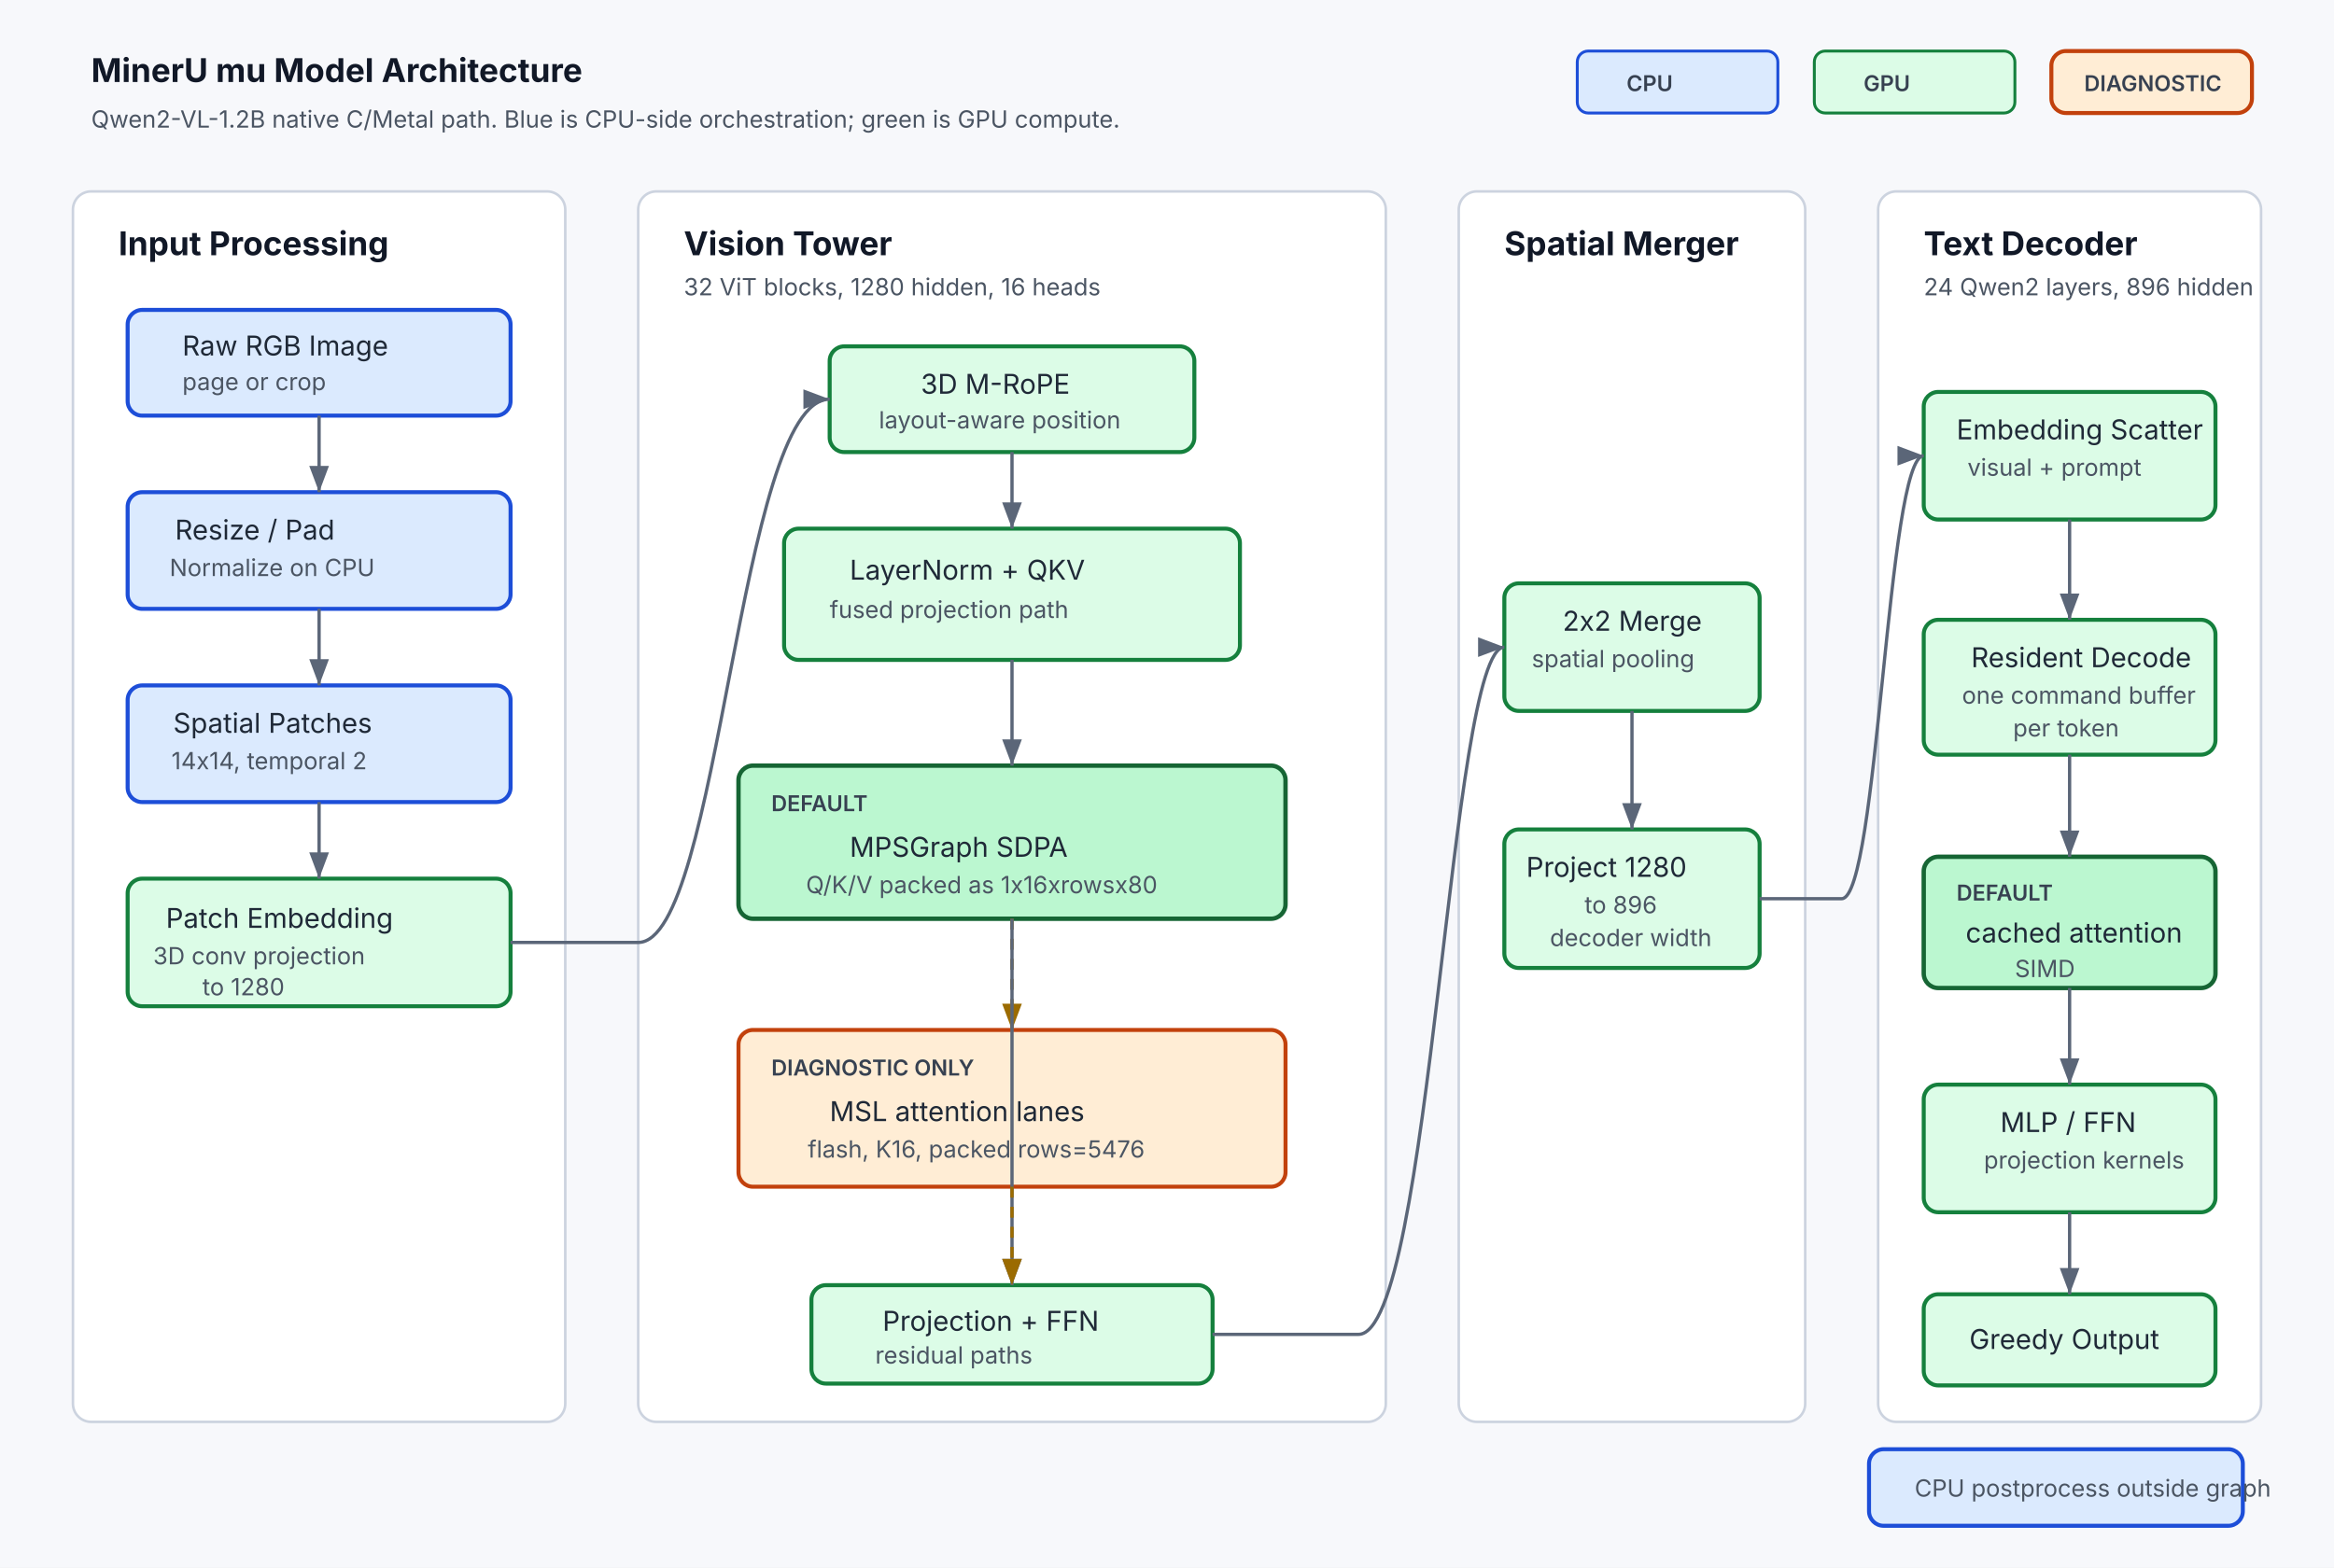
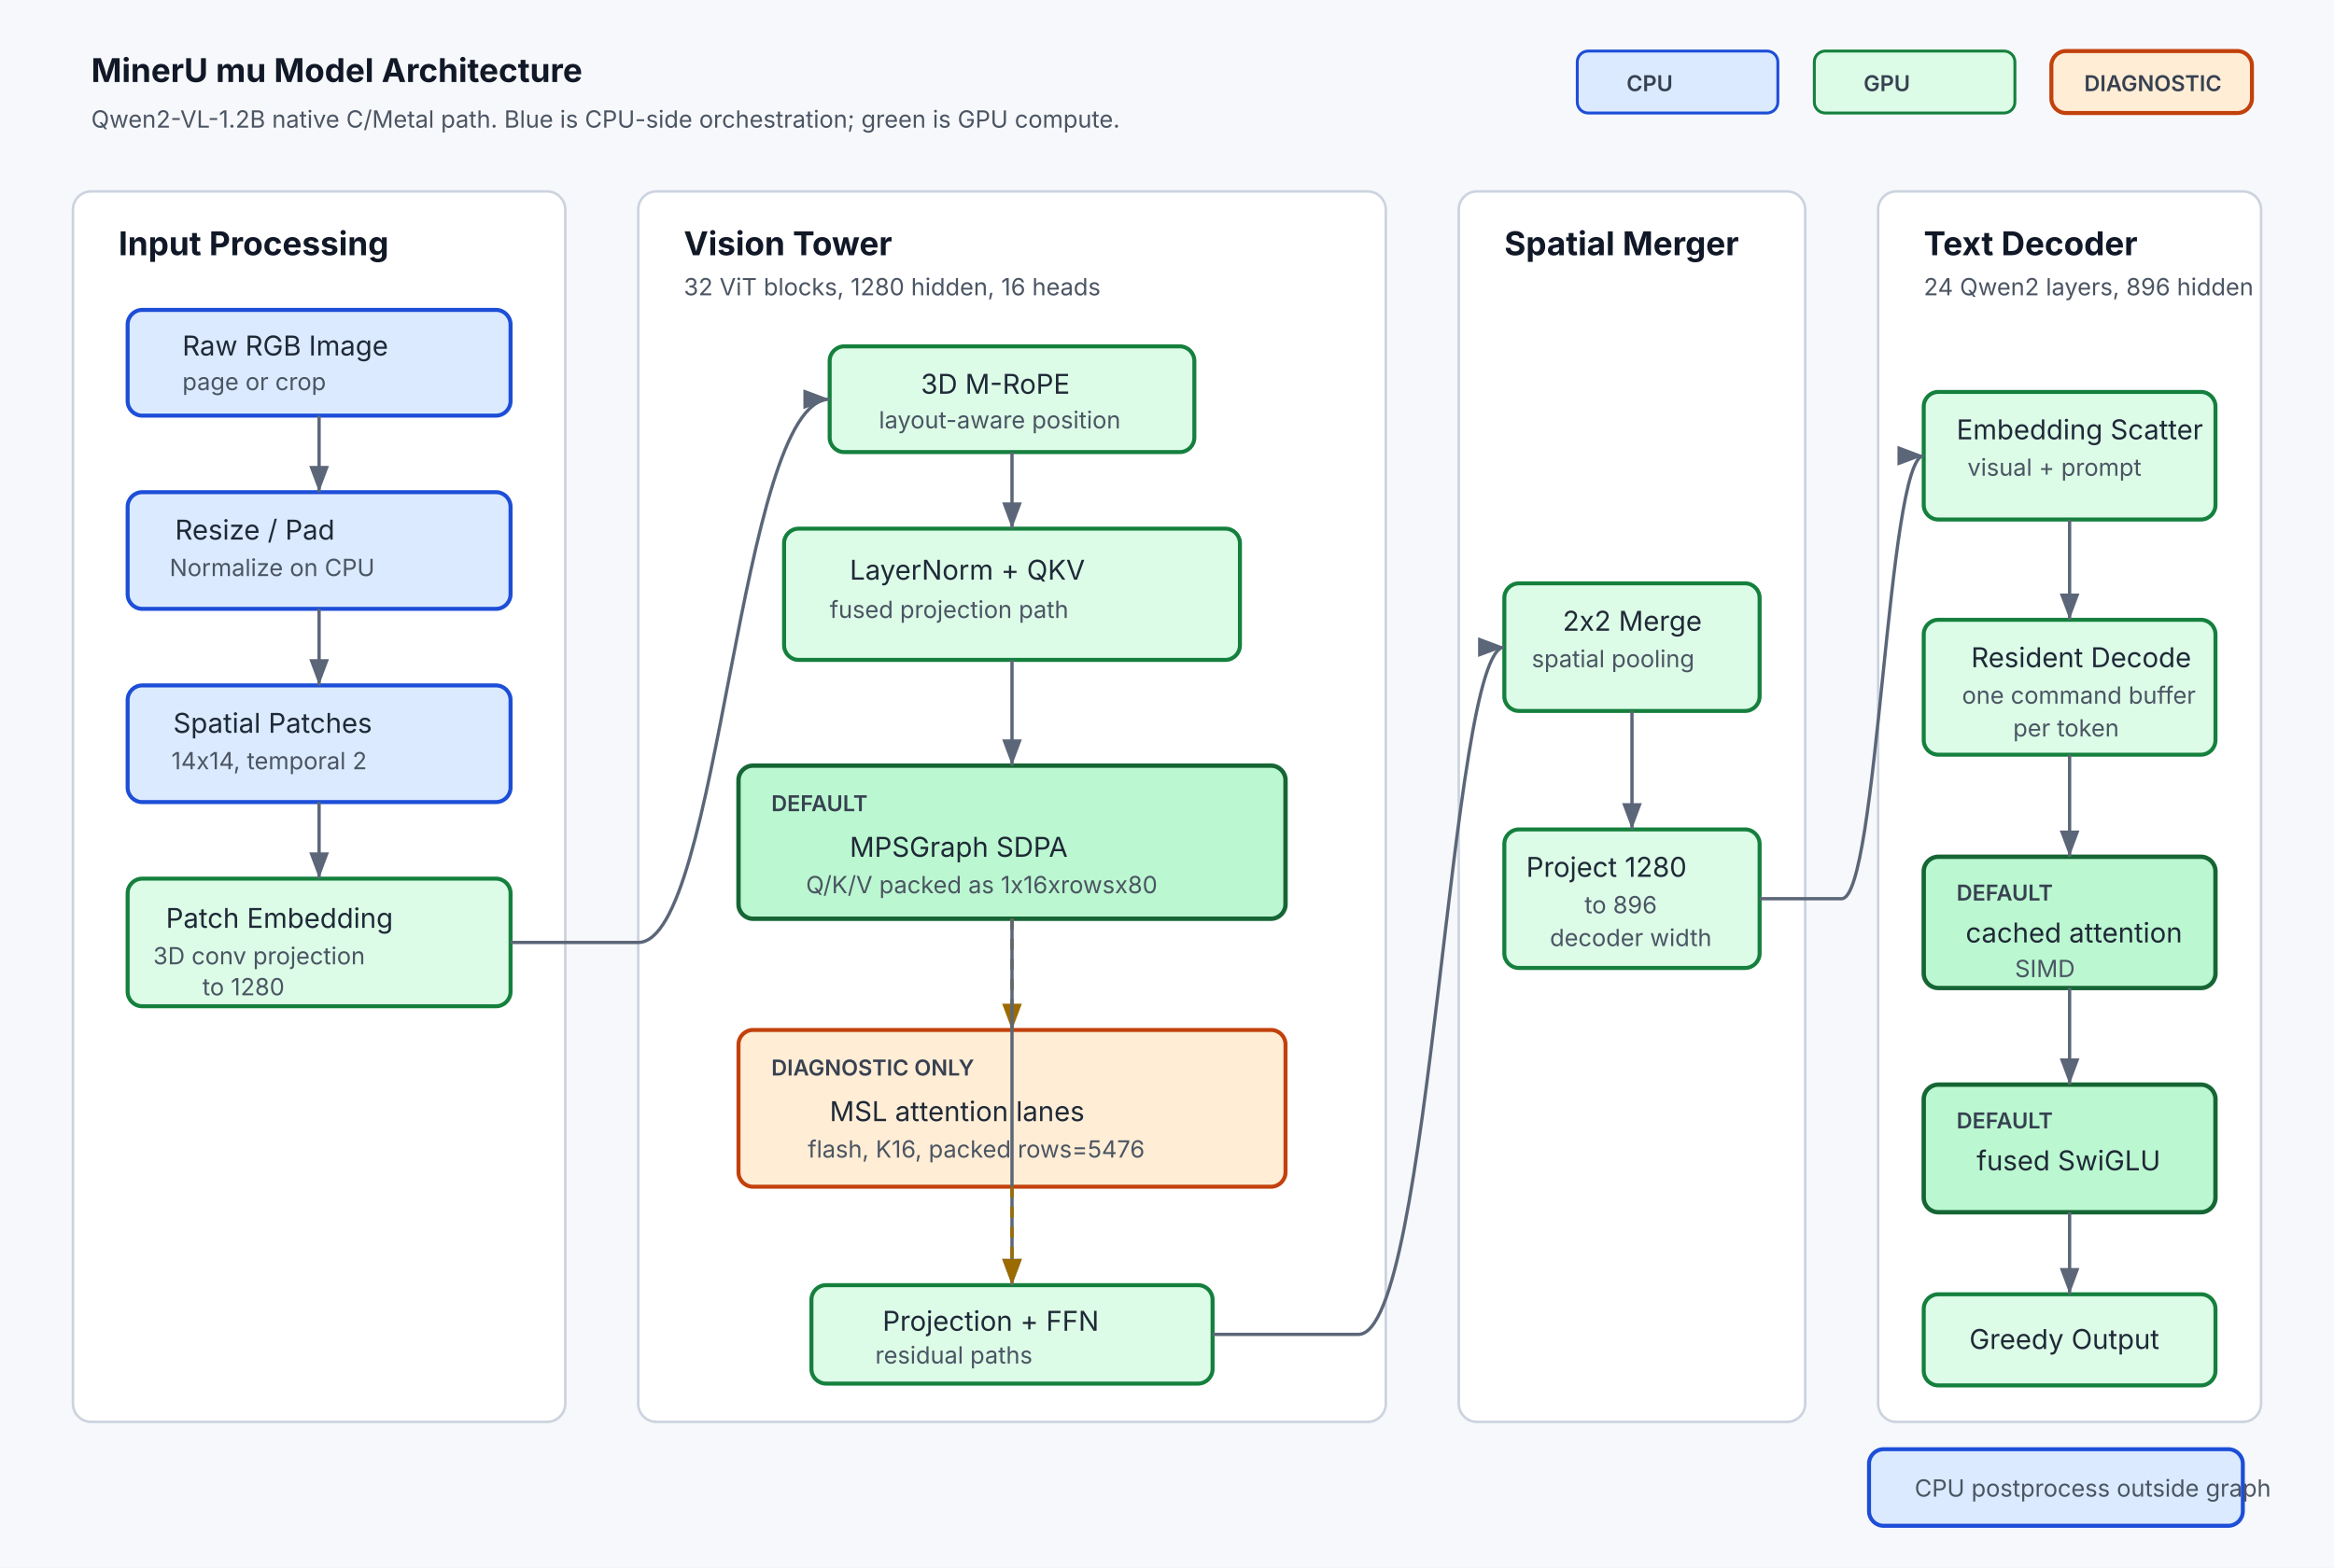
<svg xmlns="http://www.w3.org/2000/svg" width="1280" height="860" viewBox="0 0 1280 860" role="img" aria-labelledby="title desc">
  <defs>
    <style>
      .bg { fill: #f7f8fb; }
      .band { fill: #ffffff; stroke: #ccd3df; stroke-width: 1.4; }
      .box { fill: #fdfefe; stroke: #253044; stroke-width: 1.5; rx: 8; }
      .cpu { fill: #dbeafe; stroke: #1d4ed8; stroke-width: 2.2; rx: 8; }
      .gpu { fill: #dcfce7; stroke: #15803d; stroke-width: 2.2; rx: 8; }
      .default { fill: #bbf7d0; stroke: #166534; stroke-width: 2.4; rx: 8; }
      .diag { fill: #ffedd5; stroke: #c2410c; stroke-width: 2.2; rx: 8; }
      .legendCpu { fill: #dbeafe; stroke: #1d4ed8; stroke-width: 1.6; rx: 6; }
      .legendGpu { fill: #dcfce7; stroke: #15803d; stroke-width: 1.6; rx: 6; }
      .text { font: 15px -apple-system, BlinkMacSystemFont, "Segoe UI", sans-serif; fill: #1f2937; }
      .small { font: 13px -apple-system, BlinkMacSystemFont, "Segoe UI", sans-serif; fill: #4b5563; }
      .head { font: 18px -apple-system, BlinkMacSystemFont, "Segoe UI", sans-serif; font-weight: 700; fill: #111827; }
      .label { font: 12px -apple-system, BlinkMacSystemFont, "Segoe UI", sans-serif; fill: #374151; font-weight: 600; }
      .arrow { stroke: #5b6678; stroke-width: 1.8; fill: none; marker-end: url(#arrow); }
      .dash { stroke: #9b6b00; stroke-width: 1.8; fill: none; stroke-dasharray: 6 5; marker-end: url(#arrowDiag); }
    </style>
    <marker id="arrow" markerWidth="10" markerHeight="10" refX="8" refY="3" orient="auto" markerUnits="strokeWidth">
      <path d="M0,0 L8,3 L0,6 Z" fill="#5b6678" />
    </marker>
    <marker id="arrowDiag" markerWidth="10" markerHeight="10" refX="8" refY="3" orient="auto" markerUnits="strokeWidth">
      <path d="M0,0 L8,3 L0,6 Z" fill="#9b6b00" />
    </marker>
  </defs>
  <rect class="bg" x="0" y="0" width="1280" height="860" />
  <text class="head" x="50" y="45">MinerU mu Model Architecture</text>
  <text class="small" x="50" y="70">Qwen2-VL-1.2B native C/Metal path. Blue is CPU-side orchestration; green is GPU compute.</text>
  <rect class="legendCpu" x="865" y="28" width="110" height="34" />
  <text class="label" x="892" y="50">CPU</text>
  <rect class="legendGpu" x="995" y="28" width="110" height="34" />
  <text class="label" x="1022" y="50">GPU</text>
  <rect class="diag" x="1125" y="28" width="110" height="34" />
  <text class="label" x="1143" y="50">DIAGNOSTIC</text>
  <rect class="band" x="40" y="105" width="270" height="675" rx="10" />
  <text class="head" x="65" y="140">Input Processing</text>
  <rect class="cpu" x="70" y="170" width="210" height="58" />
  <text class="text" x="100" y="195">Raw RGB Image</text>
  <text class="small" x="100" y="214">page or crop</text>
  <rect class="cpu" x="70" y="270" width="210" height="64" />
  <text class="text" x="96" y="296">Resize / Pad</text>
  <text class="small" x="93" y="316">Normalize on CPU</text>
  <rect class="cpu" x="70" y="376" width="210" height="64" />
  <text class="text" x="95" y="402">Spatial Patches</text>
  <text class="small" x="94" y="422">14x14, temporal 2</text>
  <rect class="gpu" x="70" y="482" width="210" height="70" />
  <text class="text" x="91" y="509">Patch Embedding</text>
  <text class="small" x="84" y="529">3D conv projection</text>
  <text class="small" x="111" y="546">to 1280</text>
  <path class="arrow" d="M175 228 V270" />
  <path class="arrow" d="M175 334 V376" />
  <path class="arrow" d="M175 440 V482" />
  <rect class="band" x="350" y="105" width="410" height="675" rx="10" />
  <text class="head" x="375" y="140">Vision Tower</text>
  <text class="small" x="375" y="162">32 ViT blocks, 1280 hidden, 16 heads</text>
  <rect class="gpu" x="455" y="190" width="200" height="58" />
  <text class="text" x="505" y="216">3D M-RoPE</text>
  <text class="small" x="482" y="235">layout-aware position</text>
  <rect class="gpu" x="430" y="290" width="250" height="72" />
  <text class="text" x="466" y="318">LayerNorm + QKV</text>
  <text class="small" x="455" y="339">fused projection path</text>
  <rect class="default" x="405" y="420" width="300" height="84" />
  <text class="label" x="423" y="445">DEFAULT</text>
  <text class="text" x="466" y="470">MPSGraph SDPA</text>
  <text class="small" x="442" y="490">Q/K/V packed as 1x16xrowsx80</text>
  <rect class="diag" x="405" y="565" width="300" height="86" />
  <text class="label" x="423" y="590">DIAGNOSTIC ONLY</text>
  <text class="text" x="455" y="615">MSL attention lanes</text>
  <text class="small" x="443" y="635">flash, K16, packed rows=5476</text>
  <rect class="gpu" x="445" y="705" width="220" height="54" />
  <text class="text" x="484" y="730">Projection + FFN</text>
  <text class="small" x="480" y="748">residual paths</text>
  <path class="arrow" d="M280 517 H350 C395 517 405 219 455 219" />
  <path class="arrow" d="M555 248 V290" />
  <path class="arrow" d="M555 362 V420" />
  <path class="dash" d="M555 504 V565" />
  <path class="arrow" d="M555 504 V705" />
  <path class="dash" d="M555 651 V705" />
  <rect class="band" x="800" y="105" width="190" height="675" rx="10" />
  <text class="head" x="825" y="140">Spatial Merger</text>
  <rect class="gpu" x="825" y="320" width="140" height="70" />
  <text class="text" x="857" y="346">2x2 Merge</text>
  <text class="small" x="840" y="366">spatial pooling</text>
  <rect class="gpu" x="825" y="455" width="140" height="76" />
  <text class="text" x="837" y="481">Project 1280</text>
  <text class="small" x="869" y="501">to 896</text>
  <text class="small" x="850" y="519">decoder width</text>
  <path class="arrow" d="M665 732 H745 C785 732 795 355 825 355" />
  <path class="arrow" d="M895 390 V455" />
  <rect class="band" x="1030" y="105" width="210" height="675" rx="10" />
  <text class="head" x="1055" y="140">Text Decoder</text>
  <text class="small" x="1055" y="162">24 Qwen2 layers, 896 hidden</text>
  <rect class="gpu" x="1055" y="215" width="160" height="70" />
  <text class="text" x="1073" y="241">Embedding Scatter</text>
  <text class="small" x="1079" y="261">visual + prompt</text>
  <rect class="gpu" x="1055" y="340" width="160" height="74" />
  <text class="text" x="1081" y="366">Resident Decode</text>
  <text class="small" x="1076" y="386">one command buffer</text>
  <text class="small" x="1104" y="404">per token</text>
  <rect class="default" x="1055" y="470" width="160" height="72" />
  <text class="label" x="1073" y="494">DEFAULT</text>
  <text class="text" x="1078" y="517">cached attention</text>
  <text class="small" x="1105" y="536">SIMD</text>
-   <rect class="gpu" x="1055" y="595" width="160" height="70" />
-   <text class="text" x="1097" y="621">MLP / FFN</text>
-   <text class="small" x="1088" y="641">projection kernels</text>
+   <rect class="default" x="1055" y="595" width="160" height="70" />
+   <text class="label" x="1073" y="619">DEFAULT</text>
+   <text class="text" x="1084" y="642">fused SwiGLU</text>
  <rect class="gpu" x="1055" y="710" width="160" height="50" />
  <text class="text" x="1080" y="740">Greedy Output</text>
  <path class="arrow" d="M965 493 H1010 C1030 493 1035 250 1055 250" />
  <path class="arrow" d="M1135 285 V340" />
  <path class="arrow" d="M1135 414 V470" />
  <path class="arrow" d="M1135 542 V595" />
  <path class="arrow" d="M1135 665 V710" />
  <rect class="cpu" x="1025" y="795" width="205" height="42" />
  <text class="small" x="1050" y="821">CPU postprocess outside graph</text>
</svg>
